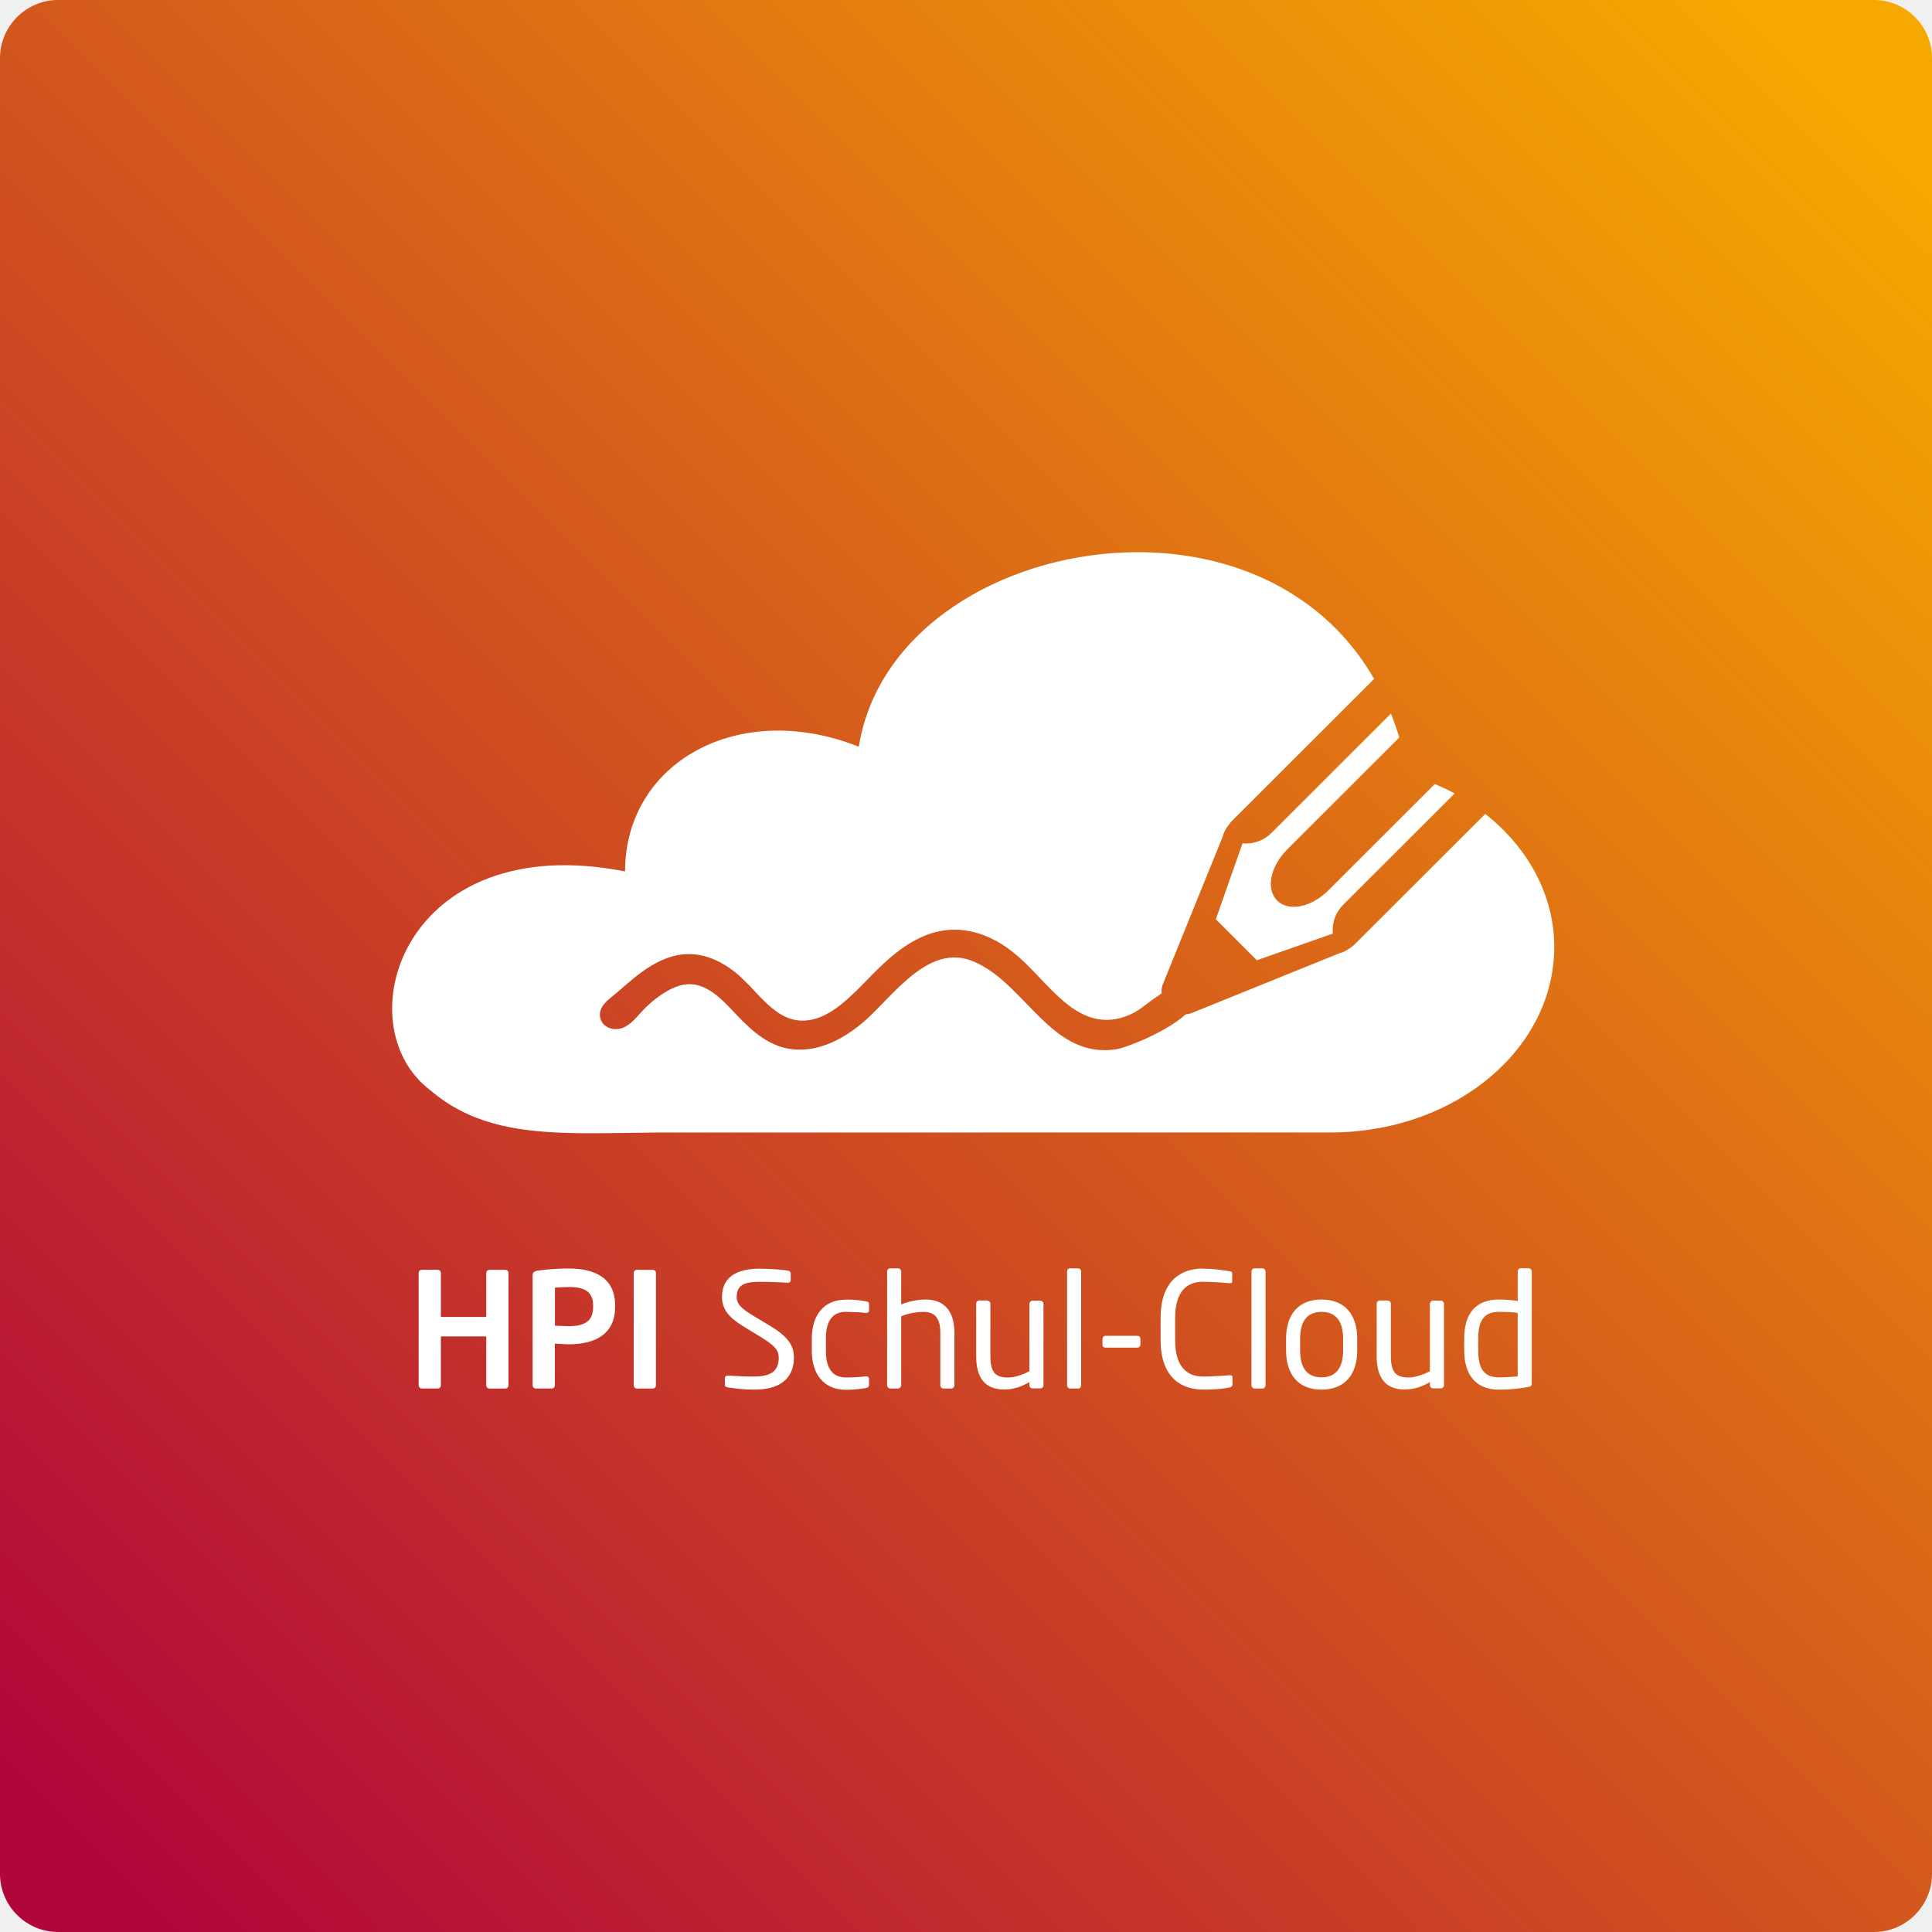
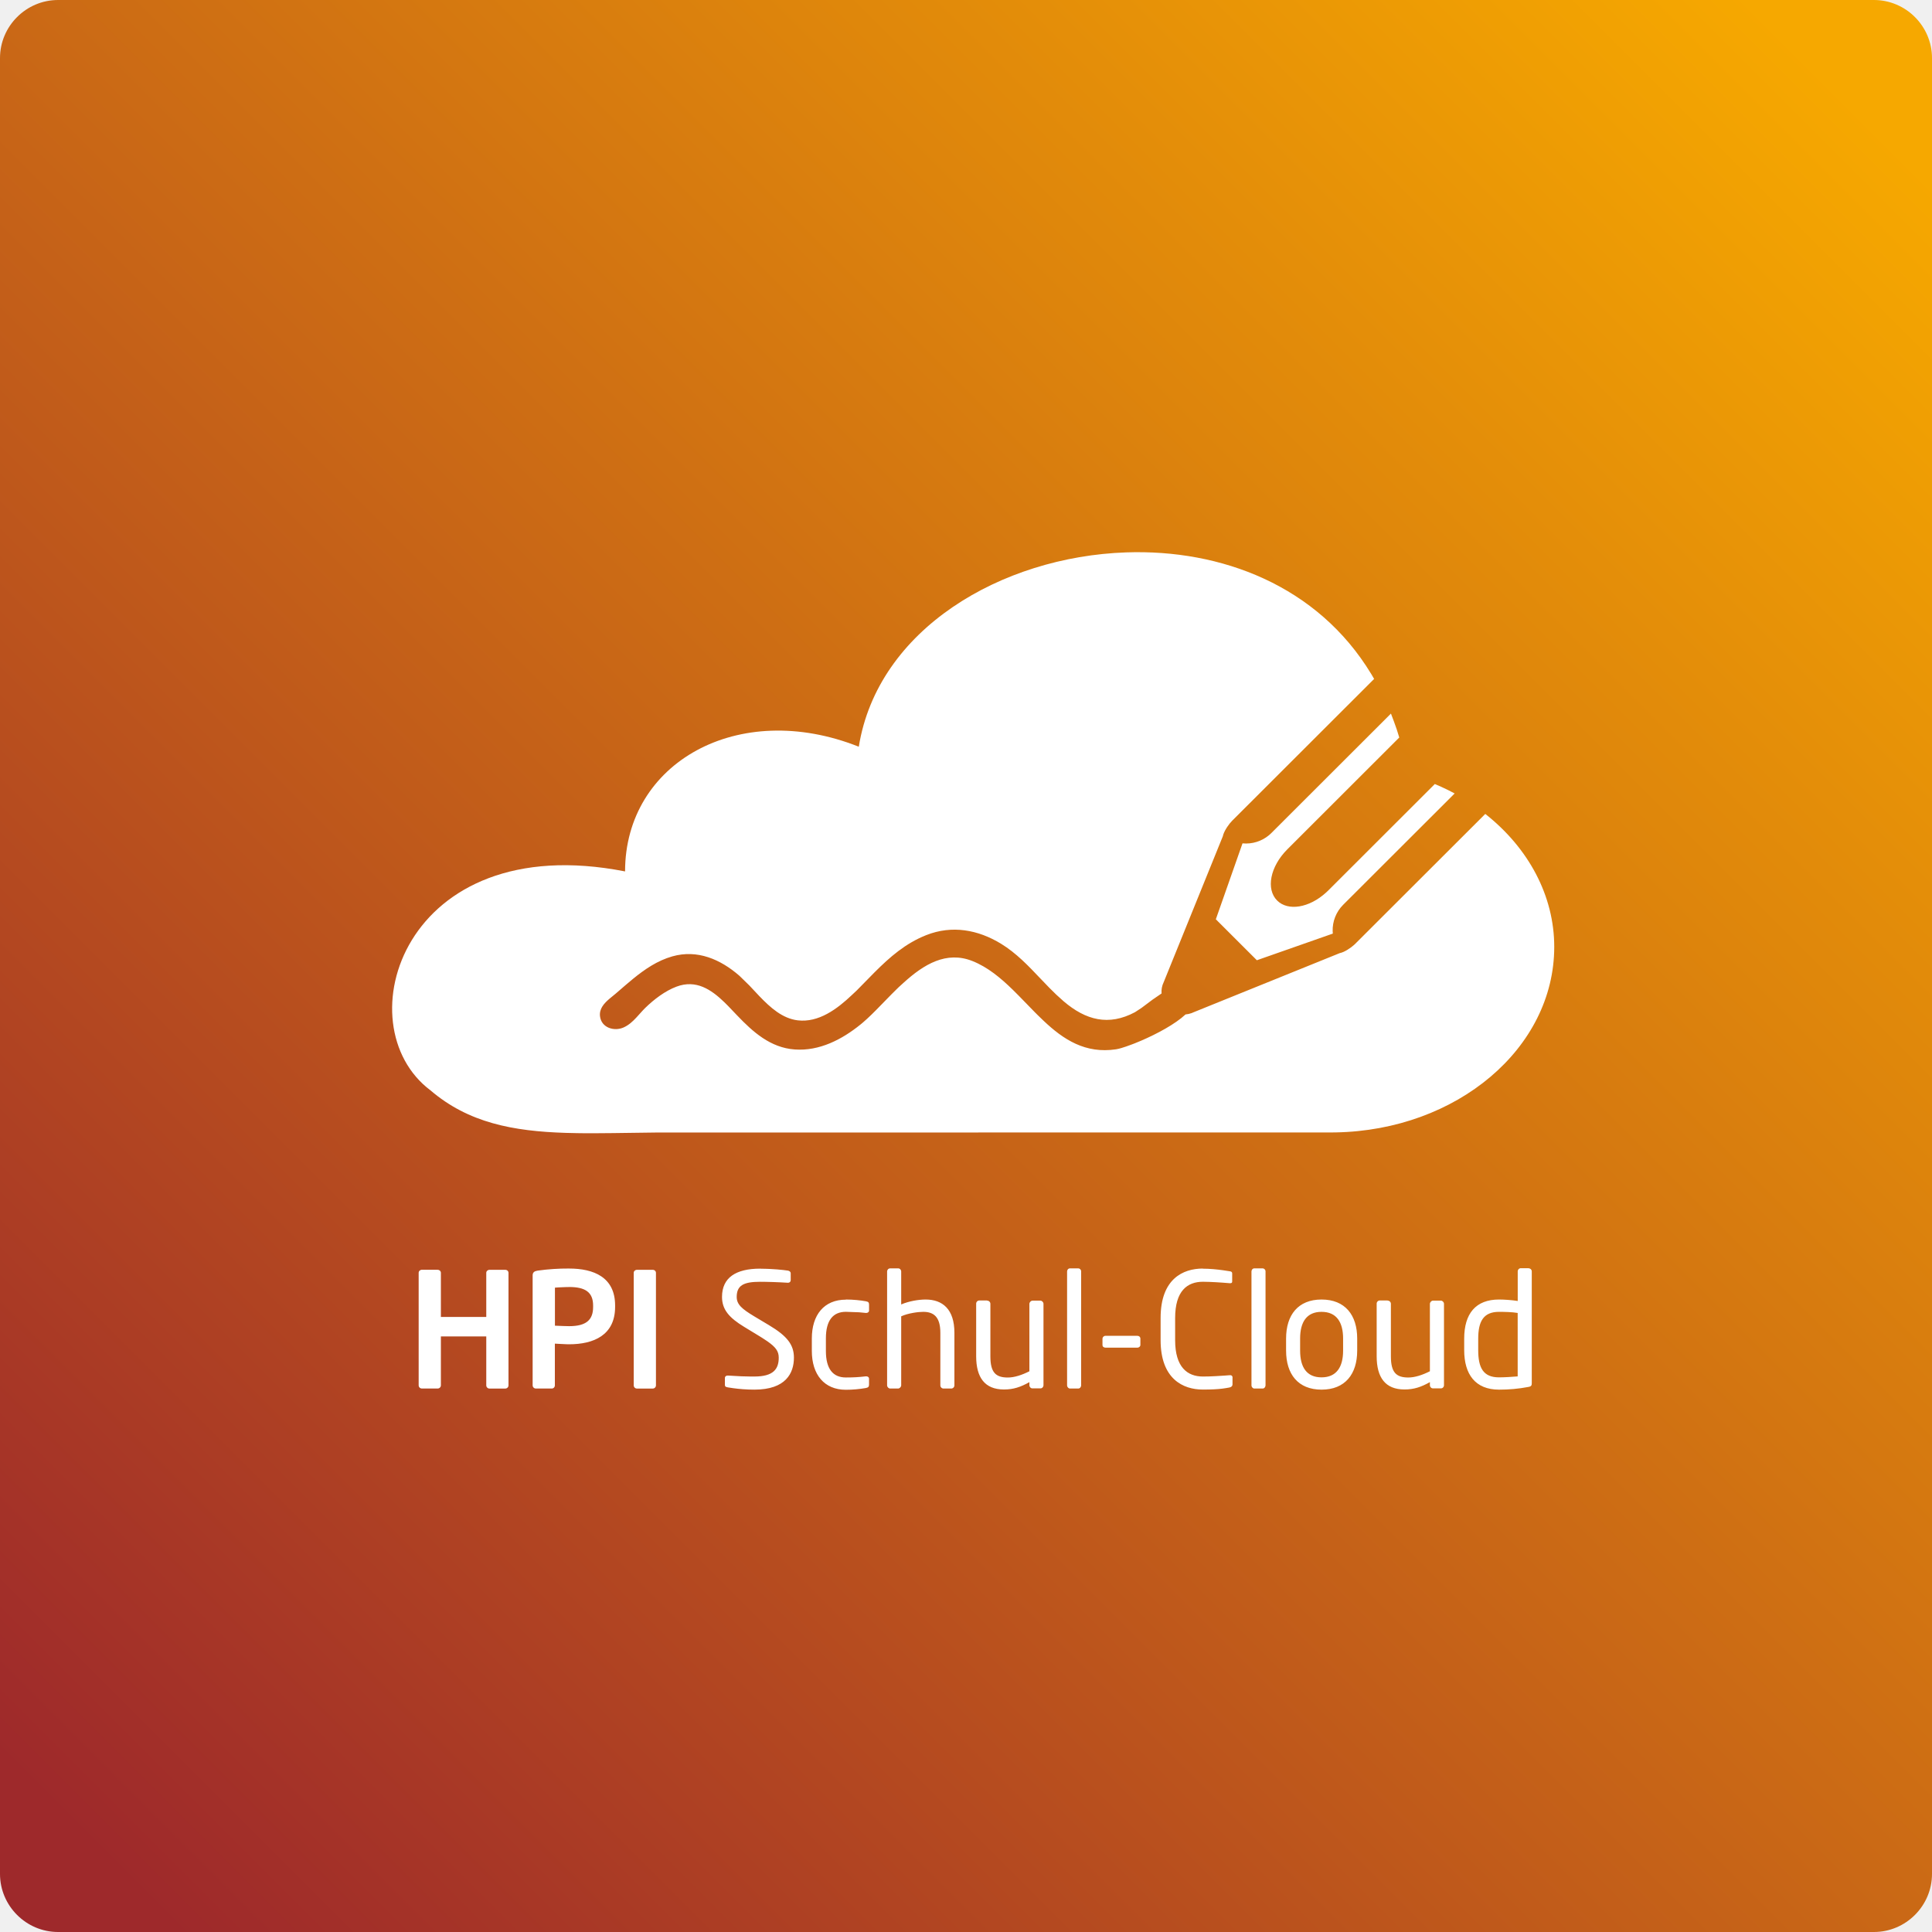
<svg xmlns="http://www.w3.org/2000/svg" version="1.1" id="Layer_1" x="0" y="0" viewBox="0 0 133 133" xml:space="preserve">
  <style />
  <linearGradient id="BG_1_" gradientUnits="userSpaceOnUse" x1="-502.146" y1="3.552" x2="-501.245" y2="2.651" gradientTransform="matrix(133 0 0 133 66792 -346)">
-     <stop offset="0" stop-color="#b1063a" />
+     <stop offset="0" stop-color="#9e292b" />
    <stop offset="1" stop-color="#f6a800" />
  </linearGradient>
  <path id="BG" d="M4 0h125c2.2 0 4 1.8 4 4v125c0 2.2-1.8 4-4 4H4c-2.2 0-4-1.8-4-4V4c0-2.2 1.8-4 4-4z" fill-rule="evenodd" clip-rule="evenodd" fill="url(#BG_1_)" />
  <path fill="#fff" d="M95.53 89.536a.22.22 0 01.22.22v3.62c0 1.11.374 1.452 1.2 1.452.462 0 .98-.176 1.485-.43v-4.642c0-.1.1-.22.22-.22h.54c.1 0 .21.1.21.22v5.6c0 .12-.088.22-.21.22h-.55c-.12 0-.21-.1-.21-.22v-.21c-.605.34-1.1.506-1.75.506-1.32 0-1.914-.825-1.914-2.288v-3.62a.22.22 0 01.22-.22h.528zm9.72-2.222c.1 0 .198.088.198.21v7.7c0 .143-.033.22-.23.253-.682.132-1.353.187-2.024.187-1.64 0-2.398-1.067-2.398-2.717v-.792c0-1.727.792-2.695 2.398-2.695.34 0 .858.033 1.287.1v-2.046c0-.1.088-.21.21-.21h.56zM90.977 89.46c1.617 0 2.453 1.067 2.453 2.684v.836c0 1.617-.836 2.684-2.453 2.684s-2.442-1.067-2.442-2.684v-.836c0-1.617.825-2.684 2.442-2.684zm-38.644-2.123l.455.01.237.01.466.03.42.04.335.043c.1.022.187.077.187.187v.473c0 .1-.077.176-.187.176l-.497-.028-.557-.023-.58-.014-.28-.002c-1.133 0-1.617.242-1.617 1.045 0 .517.363.825 1.2 1.33l1.012.605c1.276.76 1.727 1.364 1.727 2.244 0 1.056-.55 2.2-2.717 2.2-.578 0-1.044-.043-1.445-.097l-.38-.057c-.187-.033-.21-.077-.21-.198v-.44c0-.12.088-.176.187-.176h.033l.907.05.633.015h.275c1.32 0 1.672-.528 1.672-1.298 0-.447-.21-.734-.826-1.156l-.314-.206-.18-.112-1.067-.65c-1.012-.616-1.518-1.177-1.518-2.057 0-1.33.957-1.947 2.63-1.947zm30.468 0c.495 0 .98.05 1.39.107l.457.07c.1.01.176.044.176.143v.56c0 .066-.022.12-.132.12h-.033l-.513-.04-.432-.028-.458-.022-.445-.01c-1.078 0-1.914.627-1.914 2.497v1.53c0 1.848.836 2.497 1.914 2.497l.436-.007.448-.02.614-.038.317-.024h.044a.15.15 0 01.176.176v.45c0 .132-.1.198-.22.22l-.23.04-.24.035-.265.028-.304.02-.358.013-.428.004c-1.353 0-2.904-.726-2.904-3.4v-1.53c0-2.695 1.55-3.4 2.904-3.4zm-24.57 2.123c.506 0 1.012.055 1.375.12.176.033.22.088.22.242v.396c0 .1-.088.165-.187.165h-.044l-.45-.044-.915-.033c-.88 0-1.375.583-1.375 1.826V93c0 1.232.484 1.826 1.375 1.826.54 0 .88-.022 1.364-.077h.044c.1 0 .187.055.187.165v.396c0 .143-.044.21-.22.242a7.98 7.98 0 01-1.375.121c-1.496 0-2.343-1.056-2.343-2.673v-.858c0-1.617.836-2.673 2.343-2.673zm9.728.077a.22.22 0 01.22.22v3.62c0 1.11.374 1.452 1.2 1.452.462 0 .98-.176 1.485-.43v-4.642c0-.1.1-.22.22-.22h.54c.1 0 .21.1.21.22v5.6c0 .12-.088.22-.21.22h-.55c-.12 0-.21-.1-.21-.22v-.21c-.605.34-1.1.506-1.75.506-1.32 0-1.914-.825-1.914-2.288v-3.62a.22.22 0 01.22-.22h.528zm-6.13-2.222c.12 0 .21.1.21.22V89.8c.528-.23 1.2-.34 1.683-.34 1.166 0 1.98.67 1.98 2.288v3.62a.22.22 0 01-.22.22h-.528a.22.22 0 01-.22-.22v-3.62c0-1.1-.462-1.44-1.177-1.44-.34 0-1.034.088-1.518.308v4.752c0 .1-.1.22-.22.22h-.54c-.1 0-.21-.1-.21-.22v-7.832c0-.12.088-.22.21-.22h.55zm12.4 0c.1 0 .198.088.198.21v7.843c0 .1-.077.22-.198.22h-.572c-.1 0-.198-.1-.198-.22v-7.843c0-.1.077-.21.198-.21h.572zm12.693 0c.1 0 .198.088.198.21v7.843c0 .1-.077.22-.198.22h-.572c-.1 0-.198-.1-.198-.22v-7.843c0-.1.077-.21.198-.21h.572zm-41.986.1c.12 0 .22.088.22.21v7.744a.22.22 0 01-.22.22h-1.09a.22.22 0 01-.22-.22v-7.744c0-.12.1-.21.22-.21h1.09zm-5.76-.088c1.694 0 3.168.594 3.168 2.54v.1c0 1.947-1.474 2.574-3.168 2.574l-.187-.004-.42-.02-.372-.02v2.87c0 .12-.088.22-.21.22h-1.1a.22.22 0 01-.22-.22v-7.568c0-.22.132-.297.352-.33a15.023 15.023 0 012.156-.143zm-9.045.088c.12 0 .22.088.22.21v3.036h3.124v-3.036c0-.12.1-.21.22-.21h1.09c.12 0 .22.088.22.21v7.744a.22.22 0 01-.22.22h-1.09a.22.22 0 01-.22-.22V92h-3.124v3.366a.22.22 0 01-.22.22h-1.09a.22.22 0 01-.22-.22v-7.744c0-.12.1-.21.22-.21h1.09zm73.06 2.893c-1.078 0-1.43.67-1.43 1.848v.792c0 1.2.34 1.87 1.43 1.87.374 0 .913-.033 1.287-.066v-4.367c-.363-.066-.935-.077-1.287-.077zm-12.216 0c-1.023 0-1.474.704-1.474 1.837v.836c0 1.122.44 1.837 1.474 1.837 1.023 0 1.485-.704 1.485-1.837v-.836c0-1.122-.45-1.837-1.485-1.837zm-12.68 1.65c.12 0 .21.077.21.198v.43c0 .1-.088.187-.21.187h-2.19c-.12 0-.21-.066-.21-.187v-.43c0-.1.088-.198.21-.198h2.19zM39.18 88.6l-.26.005-.478.02-.24.018v2.618l.57.023.408.01c1.188 0 1.65-.44 1.65-1.32v-.1c0-.924-.55-1.276-1.65-1.276zm55.214-42.205l.202.342-9.78 9.77c-.188.188-.488.6-.602.938l-.033.122-4.073 10.05a1.48 1.48 0 00-.145.773l-.623.428-.753.564-.453.297c-1.817.97-3.39.55-4.913-.75a15.42 15.42 0 01-.984-.928l-.625-.65c-.828-.872-1.653-1.742-2.695-2.38-1.592-.973-3.38-1.295-5.145-.6-1.438.566-2.517 1.515-3.566 2.563l-1.233 1.255-.32.3c-1.034.982-2.3 1.92-3.734 1.752-1.052-.125-1.883-.873-2.648-1.67l-.69-.735-.68-.663c-1.298-1.13-2.888-1.826-4.618-1.336-1.03.293-1.892.884-2.704 1.546l-.482.404-.713.615-.406.334c-.38.32-.736.697-.673 1.224.093.794.976 1.06 1.625.77.352-.158.626-.412.88-.686l.454-.5.156-.16c.6-.584 1.36-1.166 2.15-1.463 1.345-.505 2.386.195 3.295 1.073l.256.255.615.644c1.095 1.148 2.3 2.232 3.97 2.353 1.706.124 3.266-.69 4.552-1.735l.144-.12.292-.26.296-.28.3-.297 1.087-1.112.323-.32.163-.16.33-.3c1.394-1.27 2.95-2.222 4.758-1.5 1.043.416 1.93 1.154 2.774 1.978l.387.386 1.148 1.178.193.192.39.376c1.373 1.3 2.878 2.278 4.985 1.963a2.92 2.92 0 00.366-.087l.33-.106.386-.14.21-.08.444-.184c1.068-.46 2.326-1.128 3.05-1.804.137-.013.276-.04.414-.09l.14-.06 10.06-4.07c.316-.06.742-.347.98-.56l.08-.075 8.96-8.948c2.974 2.343 4.747 5.633 4.747 9.15 0 6.993-6.713 12.626-15.053 12.775l-.34.003-46.385.004-3.05.04-1.243.01-.807-.002-.397-.005-.782-.018c-3.613-.115-6.69-.69-9.3-2.925-5.997-4.492-1.9-18.07 13.392-15.074 0-7.487 7.795-11.88 16.09-8.585 1.3-8.086 9.794-13.078 18.4-13.377 6.543-.228 13.187 2.28 16.875 8.37zm1.356 2.72c.14.353.27.718.4 1.09l.176.565-7.7 7.693c-1.202 1.2-1.485 2.753-.707 3.53.745.744 2.204.516 3.38-.56l.152-.145 7.324-7.316c.313.133.62.272.92.42l.444.23-7.68 7.67a2.471 2.471 0 00-.718 1.815l.012.162-5.23 1.835-2.824-2.82 1.836-5.226a2.48 2.48 0 001.834-.571l.146-.134 8.247-8.238z" />
</svg>
